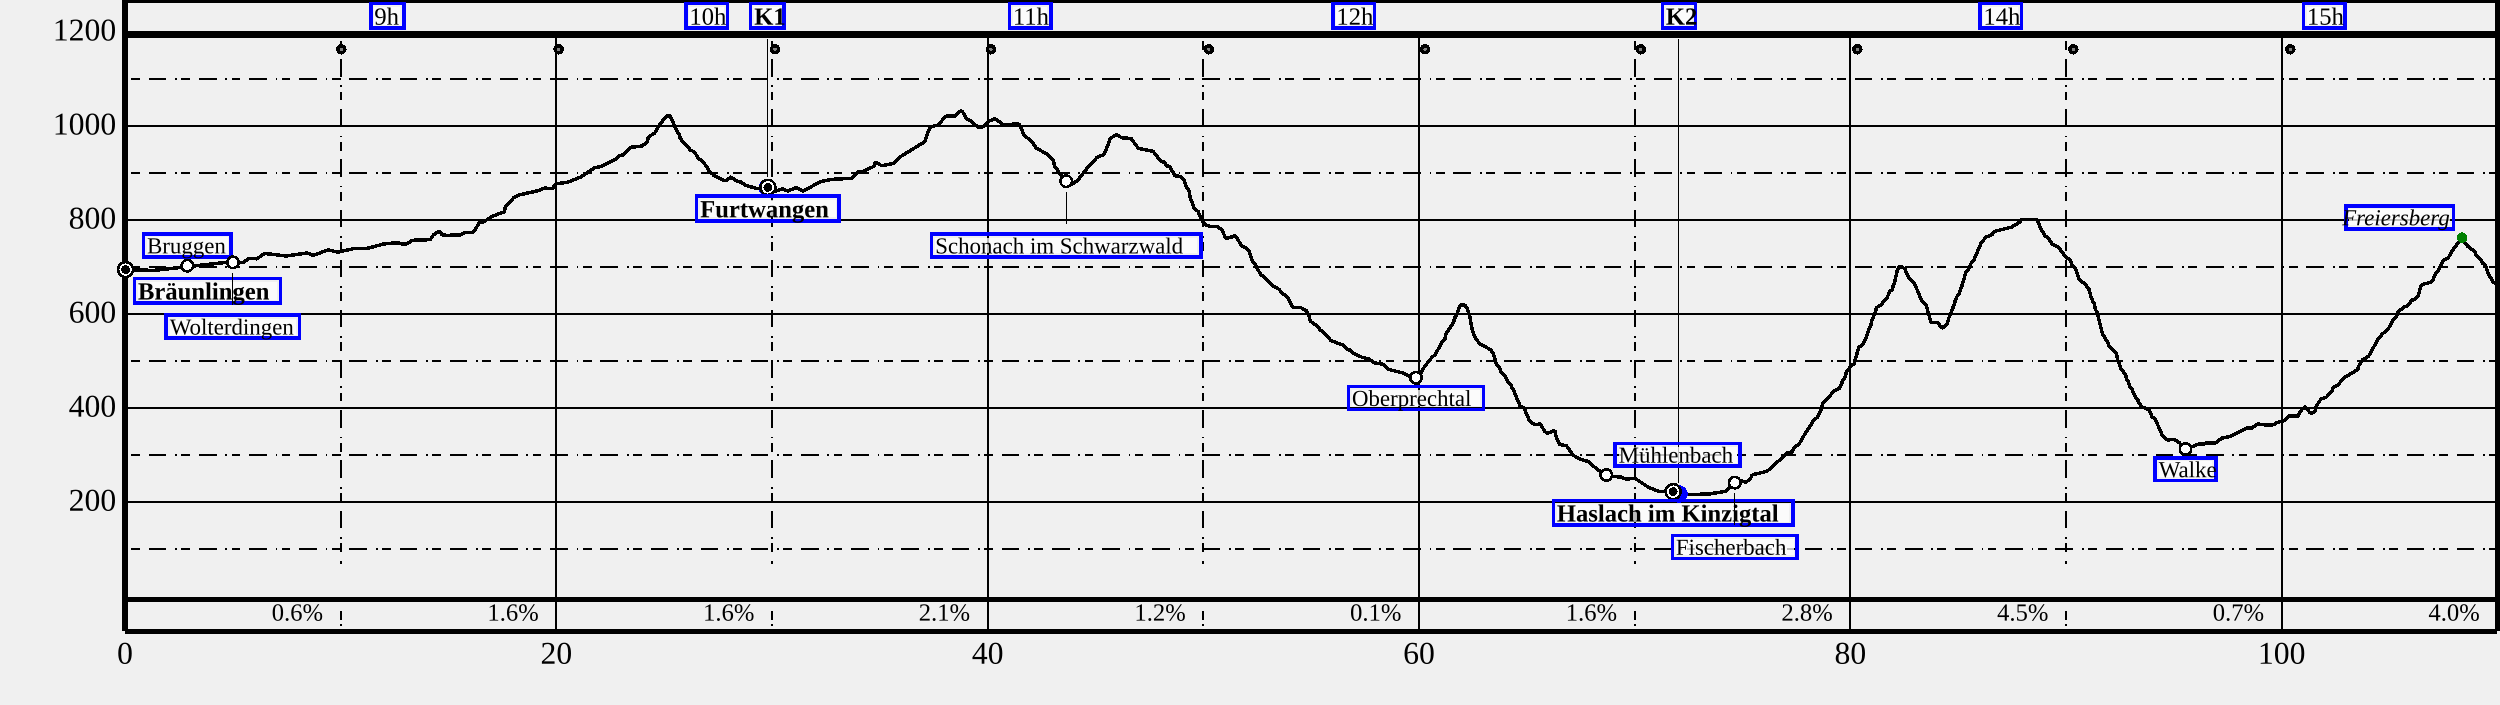
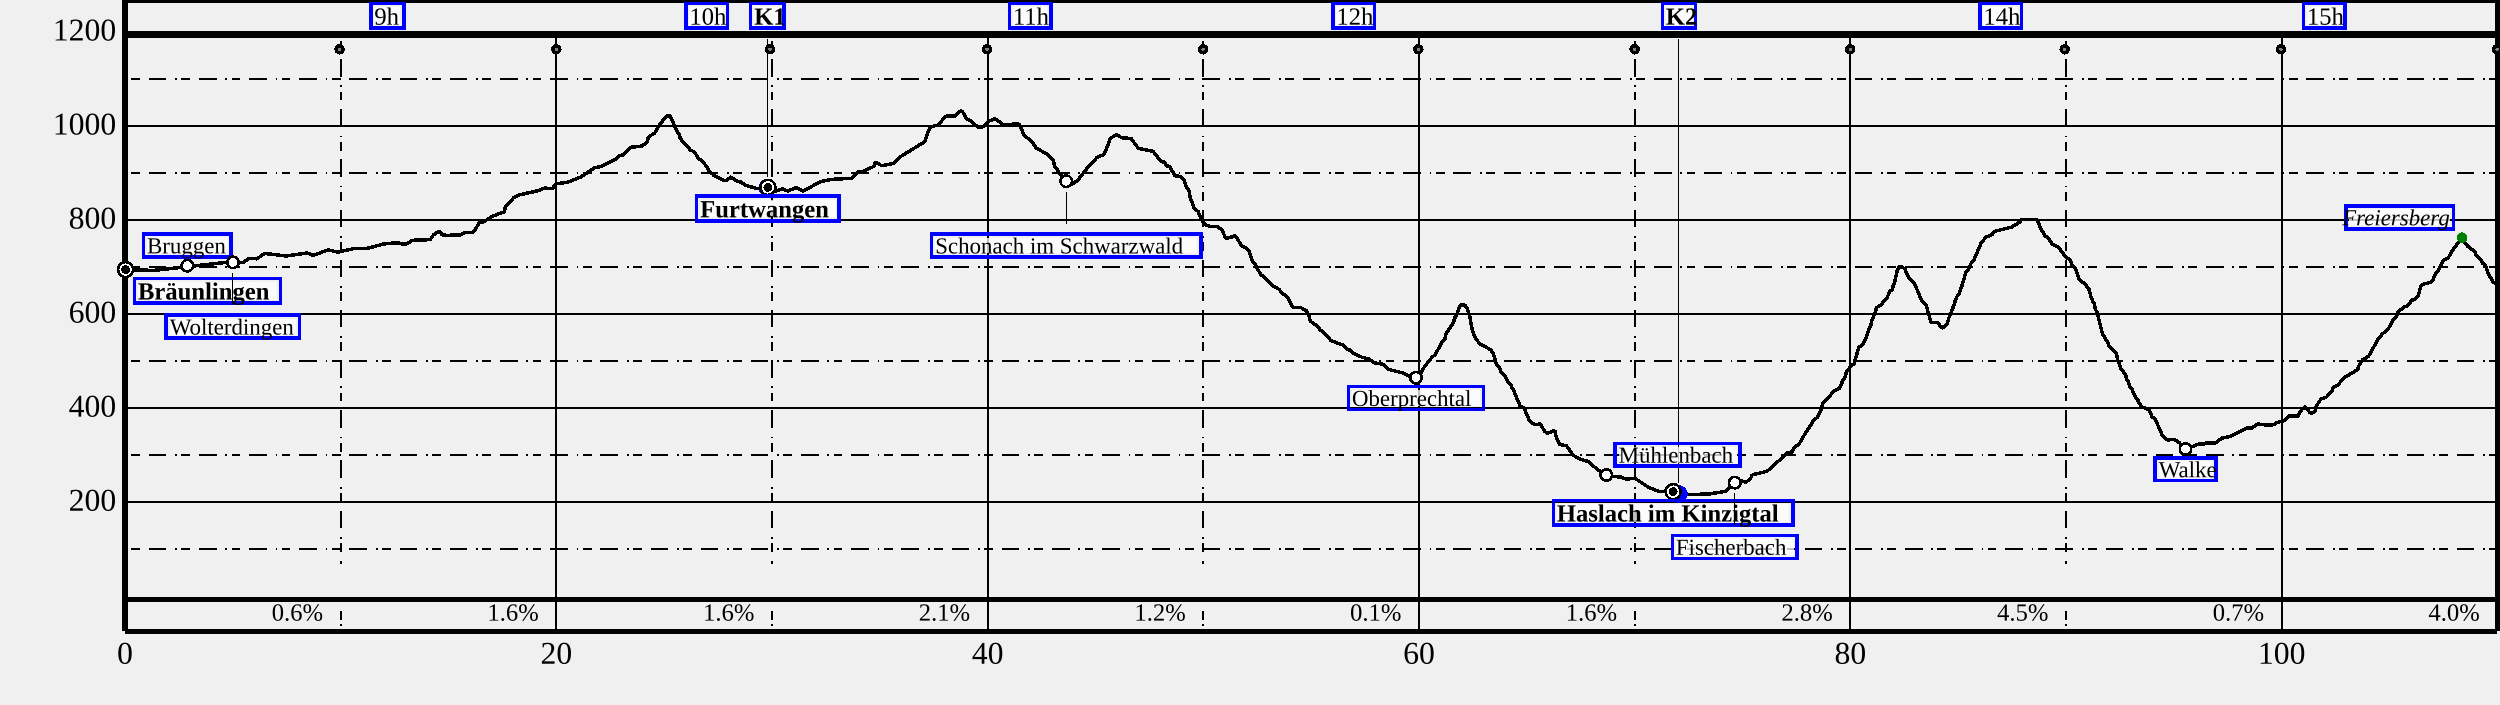
<svg xmlns="http://www.w3.org/2000/svg" height="400" width="1420">
  <g font-size="18" id="world" shape-rendering="crispEdges">
    <g id="BG" />
    <g id="SB" transform="translate(71 360)">
      <text text-anchor="middle" x="0" y="17">
0
</text>
      <text text-anchor="middle" x="245" y="17">
20
</text>
      <text text-anchor="middle" x="490" y="17">
40
</text>
      <text text-anchor="middle" x="735" y="17">
60
</text>
      <text text-anchor="middle" x="980" y="17">
80
</text>
      <text text-anchor="middle" x="1225" y="17">
100
</text>
    </g>
    <g id="SD" transform="translate(71 0)">
      <path d="M0,0 L1347.5,0" stroke="black" stroke-width="3" />
      <path d="M0,0 L0,358.5" stroke="black" stroke-width="3" />
      <path d="M0,358.5 L1347.5,358.5" stroke="black" stroke-width="3" />
      <path d="M1347.5,0 L1347.5,358.5" stroke="black" stroke-width="3" />
      <path d="M0,358.5 L1347.5,358.5" stroke="black" stroke-width="1" />
      <path d="M0,20 L0,358.5" stroke="black" stroke-width="1" />
      <path d="M245,20 L245,358.5" stroke="black" stroke-width="1" />
      <path d="M490,20 L490,358.5" stroke="black" stroke-width="1" />
      <path d="M735,20 L735,358.5" stroke="black" stroke-width="1" />
      <path d="M980,20 L980,358.5" stroke="black" stroke-width="1" />
      <path d="M1225,20 L1225,358.5" stroke="black" stroke-width="1" />
      <path d="M122.5,20 L122.5,320.5" stroke="black" stroke-dasharray="1.0,2.5,5.0,5.0,10.0,5.0" />
      <path d="M367.5,20 L367.5,320.5" stroke="black" stroke-dasharray="1.0,2.5,5.0,5.0,10.0,5.0" />
      <path d="M612.5,20 L612.5,320.5" stroke="black" stroke-dasharray="1.0,2.5,5.0,5.0,10.0,5.0" />
      <path d="M857.5,20 L857.5,320.5" stroke="black" stroke-dasharray="1.0,2.5,5.0,5.0,10.0,5.0" />
      <path d="M1102.5,20 L1102.5,320.5" stroke="black" stroke-dasharray="1.0,2.5,5.0,5.0,10.0,5.0" />
      <path d="M1347.5,20 L1347.5,320.5" stroke="black" stroke-dasharray="1.0,2.5,5.0,5.0,10.0,5.0" />
      <path d="M0,285.083 L1347.5,285.083" stroke="black" stroke-width="1" />
      <path d="M0,231.667 L1347.5,231.667" stroke="black" stroke-width="1" />
      <path d="M0,178.25 L1347.5,178.25" stroke="black" stroke-width="1" />
      <path d="M0,124.833 L1347.5,124.833" stroke="black" stroke-width="1" />
      <path d="M0,71.417 L1347.5,71.417" stroke="black" stroke-width="1" />
      <path d="M0,18 L1347.5,18" stroke="black" stroke-width="1" />
      <path d="M0,311.792 L1347.5,311.792" stroke="black" stroke-dasharray="1.0,2.5,5.0,5.0,10.0,5.0" />
      <path d="M0,258.375 L1347.5,258.375" stroke="black" stroke-dasharray="1.0,2.5,5.0,5.0,10.0,5.0" />
      <path d="M0,204.958 L1347.5,204.958" stroke="black" stroke-dasharray="1.0,2.5,5.0,5.0,10.0,5.0" />
      <path d="M0,151.542 L1347.5,151.542" stroke="black" stroke-dasharray="1.0,2.5,5.0,5.0,10.0,5.0" />
      <path d="M0,98.125 L1347.5,98.125" stroke="black" stroke-dasharray="1.0,2.5,5.0,5.0,10.0,5.0" />
      <path d="M0,44.708 L1347.5,44.708" stroke="black" stroke-dasharray="1.0,2.5,5.0,5.0,10.0,5.0" />
      <path d="M0,-8.708 L1347.5,-8.708" stroke="black" stroke-dasharray="1.0,2.5,5.0,5.0,10.0,5.0" />
      <path d="M0,20 L1347.5,20" stroke="black" stroke-width="3" />
      <text font-size="14" text-anchor="end" x="112.5" y="352.5">
0.6%
</text>
      <text font-size="14" text-anchor="end" x="235" y="352.5">
1.6%
</text>
      <text font-size="14" text-anchor="end" x="357.5" y="352.5">
1.6%
</text>
      <text font-size="14" text-anchor="end" x="480" y="352.5">
2.1%
</text>
      <text font-size="14" text-anchor="end" x="602.5" y="352.5">
1.2%
</text>
      <text font-size="14" text-anchor="end" x="725" y="352.5">
0.1%
</text>
      <text font-size="14" text-anchor="end" x="847.5" y="352.5">
1.6%
</text>
      <text font-size="14" text-anchor="end" x="970" y="352.5">
2.8%
</text>
      <text font-size="14" text-anchor="end" x="1092.5" y="352.5">
4.5%
</text>
      <text font-size="14" text-anchor="end" x="1215" y="352.5">
0.7%
</text>
      <text font-size="14" text-anchor="end" x="1337.5" y="352.5">
4.0%
</text>
      <path d="M122.5,355.5 L122.5,340.5" stroke="black" stroke-dasharray="1.0,2.5,5.0,5.0,10.0,5.0" />
      <path d="M367.5,355.5 L367.5,340.5" stroke="black" stroke-dasharray="1.0,2.5,5.0,5.0,10.0,5.0" />
      <path d="M612.5,355.5 L612.5,340.5" stroke="black" stroke-dasharray="1.0,2.5,5.0,5.0,10.0,5.0" />
      <path d="M857.5,355.5 L857.5,340.5" stroke="black" stroke-dasharray="1.0,2.5,5.0,5.0,10.0,5.0" />
      <path d="M1102.5,355.5 L1102.5,340.5" stroke="black" stroke-dasharray="1.0,2.5,5.0,5.0,10.0,5.0" />
      <path d="M1347.5,355.5 L1347.5,340.5" stroke="black" stroke-dasharray="1.0,2.5,5.0,5.0,10.0,5.0" />
      <path d="M0,340.5 L1347.5,340.5" stroke="black" stroke-width="3" />
      <path d="M0.0,153.1 L16.2,153.6 L58.5,148.9 L67.0,149.1 L70.4,146.8 L75.1,147.0 L78.1,144.6 L79.8,144.0 L91.5,145.4 L103.3,143.7 L106.9,145.0 L115.5,141.9 L120.9,143.2 L130.0,141.2 L137.9,141.0 L146.9,138.6 L154.4,137.8 L159.0,138.9 L163.4,136.5 L173.4,136.1 L175.2,133.4 L177.9,131.6 L178.9,131.8 L180.2,133.5 L183.1,133.7 L190.3,133.4 L193.1,132.0 L198.0,131.9 L201.3,126.4 L203.3,126.3 L208.7,122.8 L215.3,120.3 L216.0,117.8 L216.8,116.5 L220.9,112.2 L224.3,110.6 L235.1,108.2 L238.0,106.9 L243.0,107.0 L244.5,104.4 L251.0,103.6 L259.0,100.5 L266.5,95.4 L270.3,94.6 L278.2,90.7 L280.9,88.5 L283.2,87.9 L287.3,83.6 L293.5,83.0 L296.6,80.7 L297.2,77.9 L300.9,75.5 L303.4,71.2 L307.3,66.2 L308.4,65.7 L309.6,65.7 L313.8,75.1 L314.6,75.8 L315.3,78.3 L317.1,81.1 L320.5,84.1 L320.9,85.1 L323.3,86.2 L326.1,90.5 L326.9,90.5 L330.2,94.3 L332.2,98.1 L333.7,98.7 L334.5,99.8 L340.2,102.4 L341.5,102.4 L344.3,100.5 L347.3,102.8 L349.8,103.4 L352.6,105.3 L358.6,107.0 L362.0,107.5 L365.1,107.0 L369.2,108.6 L373.4,107.3 L376.7,108.5 L381.0,106.5 L385.3,108.5 L394.9,103.2 L401.2,101.9 L413.0,101.2 L416.5,97.4 L419.2,97.4 L425.3,94.5 L426.3,92.1 L429.8,94.1 L436.8,92.8 L440.4,89.0 L454.4,80.4 L455.7,76.0 L457.6,72.1 L462.4,70.8 L465.1,67.0 L466.6,65.9 L471.4,65.9 L473.9,63.5 L475.4,62.9 L478.1,67.5 L480.2,68.4 L482.8,71.0 L485.2,72.4 L487.7,71.9 L490.3,69.0 L493.5,67.7 L494.5,67.7 L499.4,71.1 L507.2,70.2 L508.0,70.8 L510.8,76.9 L515.1,80.4 L517.6,84.1 L523.8,87.6 L527.0,90.5 L528.3,95.0 L530.2,97.2 L530.5,98.2 L534.8,103.3 L537.4,104.8 L540.8,102.8 L547.4,94.4 L552.2,89.3 L556.1,87.8 L558.8,81.2 L559.3,78.8 L562.5,76.8 L563.5,76.5 L566.0,78.2 L571.5,78.7 L575.6,84.3 L583.8,85.9 L585.9,88.1 L586.9,90.1 L589.2,91.9 L590.7,92.2 L591.5,94.1 L593.4,94.7 L596.4,99.8 L599.5,100.3 L600.7,101.6 L601.1,101.4 L602.8,105.9 L604.4,108.5 L604.9,111.7 L607.2,118.1 L609.6,120.2 L611.0,123.8 L612.4,126.1 L614.1,127.9 L616.7,128.7 L620.6,128.7 L623.1,130.7 L625.0,134.9 L625.7,135.5 L630.7,133.9 L634.2,139.5 L637.6,141.4 L638.5,142.9 L640.3,148.4 L641.8,149.8 L645.0,155.9 L647.7,157.8 L651.7,162.1 L655.6,164.4 L657.0,166.4 L659.4,167.9 L660.8,169.6 L662.6,173.6 L663.5,174.7 L667.8,174.7 L671.0,176.4 L672.3,178.7 L673.1,182.0 L673.5,182.6 L678.0,185.8 L678.4,187.0 L682.2,190.0 L684.9,193.4 L691.7,196.0 L694.1,198.5 L696.0,198.9 L697.2,200.3 L702.6,202.9 L706.5,203.9 L709.9,206.2 L714.5,206.8 L717.7,209.8 L725.4,211.7 L730.5,214.2 L734.6,213.6 L735.7,212.6 L737.5,209.2 L740.1,205.7 L742.7,202.5 L744.0,201.8 L748.3,193.9 L749.7,192.6 L750.2,189.9 L754.5,183.2 L755.8,179.3 L756.3,179.3 L758.0,174.0 L759.3,172.8 L761.4,173.7 L762.4,175.2 L763.9,180.1 L765.2,187.4 L767.1,192.4 L769.9,195.5 L775.6,198.6 L777.2,200.9 L778.7,206.1 L779.5,207.7 L780.7,208.8 L781.5,211.1 L783.9,213.6 L785.3,216.5 L787.5,219.1 L787.9,220.5 L788.5,221.1 L792.3,230.4 L794.7,231.9 L797.5,238.4 L798.2,239.0 L798.4,239.9 L801.3,241.2 L803.9,240.8 L806.4,245.0 L807.8,246.2 L812.1,244.5 L813.0,248.4 L814.9,252.5 L818.8,253.2 L822.3,258.4 L826.3,260.7 L831.0,262.1 L836.5,266.8 L844.3,270.6 L849.6,270.9 L852.8,272.2 L857.5,271.6 L865.7,277.0 L871.9,279.3 L875.9,278.8 L885.4,281.0 L899.5,280.6 L909.0,279.1 L912.8,275.9 L915.7,272.6 L920.8,273.9 L923.4,271.6 L924.1,270.0 L924.7,269.6 L932.7,267.7 L944.6,257.0 L946.9,256.8 L948.3,254.1 L951.0,252.0 L954.6,245.7 L958.2,240.6 L958.6,239.2 L961.4,236.9 L963.2,233.2 L964.5,229.0 L971.1,221.8 L973.9,220.5 L975.1,217.9 L975.3,216.7 L977.2,213.9 L977.8,211.0 L979.1,210.1 L979.7,208.2 L982.1,206.6 L984.8,197.3 L987.0,195.9 L989.2,191.3 L990.5,186.9 L991.5,185.5 L992.2,182.0 L994.1,177.4 L994.8,174.9 L996.5,173.5 L997.1,173.8 L998.3,172.3 L998.6,171.2 L1000.8,169.2 L1002.6,165.0 L1003.8,164.7 L1004.3,162.4 L1004.9,161.2 L1006.6,153.8 L1007.8,151.5 L1009.3,151.5 L1011.0,152.9 L1012.8,157.1 L1016.6,161.5 L1020.4,170.4 L1023.1,173.6 L1025.7,182.7 L1026.0,183.3 L1030.1,183.3 L1030.9,185.2 L1032.5,186.4 L1035.2,183.5 L1035.8,180.9 L1037.3,177.4 L1039.4,171.7 L1039.6,170.5 L1041.0,167.5 L1042.0,167.0 L1042.2,165.2 L1043.2,162.9 L1045.8,154.1 L1046.9,153.3 L1048.7,149.3 L1050.0,148.1 L1054.1,138.4 L1055.4,136.7 L1057.0,134.7 L1060.5,133.3 L1061.9,131.4 L1071.5,129.0 L1075.9,126.4 L1077.3,124.7 L1085.8,124.7 L1087.0,127.0 L1087.6,128.8 L1090.5,133.8 L1092.5,135.5 L1094.7,138.6 L1098.1,140.4 L1102.6,146.2 L1104.9,147.7 L1106.1,151.0 L1106.9,151.1 L1108.4,153.9 L1109.9,158.6 L1111.5,160.3 L1112.7,160.6 L1115.5,164.2 L1116.6,168.2 L1118.0,172.0 L1118.4,172.0 L1119.4,176.5 L1119.9,176.5 L1122.7,187.7 L1123.6,190.4 L1123.9,190.4 L1125.3,193.3 L1125.8,193.3 L1126.9,196.6 L1130.8,200.5 L1131.3,201.7 L1131.7,203.9 L1133.8,209.8 L1135.2,210.9 L1135.4,212.1 L1136.2,212.6 L1137.0,215.5 L1137.8,216.6 L1138.9,219.8 L1140.0,221.0 L1140.9,223.5 L1142.6,226.7 L1143.1,226.7 L1143.8,228.6 L1145.6,231.1 L1149.8,232.8 L1151.4,236.8 L1153.2,238.1 L1157.3,247.6 L1160.1,249.8 L1164.1,249.7 L1167.0,251.5 L1168.3,253.7 L1171.1,254.8 L1178.4,252.0 L1179.8,252.5 L1182.0,251.7 L1187.5,251.5 L1190.9,248.9 L1195.9,247.9 L1205.2,243.1 L1207.6,243.3 L1211.5,240.8 L1217.3,241.6 L1221.1,241.1 L1221.6,240.2 L1226.6,238.9 L1229.1,236.1 L1233.7,236.5 L1234.4,236.1 L1236.3,232.6 L1238.1,231.3 L1238.6,231.2 L1241.2,234.6 L1243.0,234.4 L1244.0,233.4 L1244.3,231.3 L1247.3,226.6 L1250.4,225.6 L1253.7,221.8 L1254.3,219.9 L1256.7,219.0 L1260.2,214.7 L1268.2,209.9 L1268.8,207.8 L1270.8,204.5 L1274.4,202.3 L1279.6,192.9 L1282.2,189.6 L1285.0,187.5 L1287.0,184.4 L1288.0,181.8 L1290.2,179.6 L1290.9,177.2 L1295.2,174.0 L1296.5,173.9 L1299.0,170.4 L1300.0,170.4 L1302.6,167.8 L1303.9,162.8 L1305.1,161.5 L1309.4,160.4 L1310.9,159.0 L1312.4,155.5 L1314.1,153.5 L1316.7,147.9 L1319.6,146.4 L1323.1,140.5 L1323.6,140.5 L1324.6,138.5 L1326.8,136.1 L1327.8,136.2 L1330.7,139.9 L1334.6,142.8 L1335.4,144.7 L1337.8,147.2 L1339.3,149.8 L1340.4,150.2 L1343.2,157.4 L1343.6,157.4 L1344.7,159.8 L1347.4,161.8" fill="transparent" id="track" stroke="black" stroke-linejoin="miter" stroke-miterlimit="1" stroke-width="2" />
      <g>
        <g>
-           <circle cx="122.874" cy="28" fill="Gray" id="user-step" r="2" stroke="black" stroke-width="2" />
-         </g>
-         <g>
-           <circle cx="246.288" cy="28" fill="Gray" id="user-step" r="2" stroke="black" stroke-width="2" />
-         </g>
-         <g>
-           <circle cx="369.182" cy="28" fill="Gray" id="user-step" r="2" stroke="black" stroke-width="2" />
-         </g>
-         <g>
-           <circle cx="491.821" cy="28" fill="Gray" id="user-step" r="2" stroke="black" stroke-width="2" />
-         </g>
-         <g>
-           <circle cx="615.587" cy="28" fill="Gray" id="user-step" r="2" stroke="black" stroke-width="2" />
-         </g>
-         <g>
-           <circle cx="738.438" cy="28" fill="Gray" id="user-step" r="2" stroke="black" stroke-width="2" />
-         </g>
-         <g>
-           <circle cx="860.957" cy="28" fill="Gray" id="user-step" r="2" stroke="black" stroke-width="2" />
-         </g>
-         <g>
-           <circle cx="983.987" cy="28" fill="Gray" id="user-step" r="2" stroke="black" stroke-width="2" />
-         </g>
-         <g>
-           <circle cx="1106.638" cy="28" fill="Gray" id="user-step" r="2" stroke="black" stroke-width="2" />
-         </g>
-         <g>
-           <circle cx="1229.882" cy="28" fill="Gray" id="user-step" r="2" stroke="black" stroke-width="2" />
+           <circle cx="121.867" cy="28" fill="Gray" id="user-step" r="2" stroke="black" stroke-width="2" />
+         </g>
+         <g>
+           <circle cx="244.99" cy="28" fill="Gray" id="user-step" r="2" stroke="black" stroke-width="2" />
+         </g>
+         <g>
+           <circle cx="366.347" cy="28" fill="Gray" id="user-step" r="2" stroke="black" stroke-width="2" />
+         </g>
+         <g>
+           <circle cx="489.608" cy="28" fill="Gray" id="user-step" r="2" stroke="black" stroke-width="2" />
+         </g>
+         <g>
+           <circle cx="612.387" cy="28" fill="Gray" id="user-step" r="2" stroke="black" stroke-width="2" />
+         </g>
+         <g>
+           <circle cx="734.584" cy="28" fill="Gray" id="user-step" r="2" stroke="black" stroke-width="2" />
+         </g>
+         <g>
+           <circle cx="857.456" cy="28" fill="Gray" id="user-step" r="2" stroke="black" stroke-width="2" />
+         </g>
+         <g>
+           <circle cx="979.934" cy="28" fill="Gray" id="user-step" r="2" stroke="black" stroke-width="2" />
+         </g>
+         <g>
+           <circle cx="1101.756" cy="28" fill="Gray" id="user-step" r="2" stroke="black" stroke-width="2" />
+         </g>
+         <g>
+           <circle cx="1224.571" cy="28" fill="Gray" id="user-step" r="2" stroke="black" stroke-width="2" />
+         </g>
+         <g>
+           <circle cx="1347.356" cy="28" fill="Gray" id="user-step" r="2" stroke="black" stroke-width="2" />
        </g>
        <g>
          <circle cx="364.819" cy="106.725" fill="Blue" id="0/wp" r="5" />
        </g>
        <g transform="translate(364.8191 106.7251)">
          <rect fill="white" fill-opacity="0.75" height="10" id="label-bg" width="14.875" x="-7.438" y="-102.725" />
          <rect fill="none" height="14" id="label-dbg" stroke="blue" stroke-width="2" width="18.875" x="-9.438" y="-104.725" />
          <text font-size="14.0" font-style="normal" font-weight="bold" id="0/wp/text" text-anchor="start" x="-7.438" y="-92.725">
K1
</text>
        </g>
        <path d="M364.82,22.00 L364.82,100.73" id="link" stroke="black" stroke-linejoin="miter" stroke-miterlimit="1" stroke-width="0.5" />
        <g>
          <circle cx="882.614" cy="280.623" fill="Blue" id="1/wp" r="5" />
        </g>
        <g transform="translate(882.614 280.623)">
          <rect fill="white" fill-opacity="0.75" height="10" id="label-bg" width="14.875" x="-7.438" y="-276.623" />
          <rect fill="none" height="14" id="label-dbg" stroke="blue" stroke-width="2" width="18.875" x="-9.438" y="-278.623" />
          <text font-size="14.0" font-style="normal" font-weight="bold" id="1/wp/text" text-anchor="start" x="-7.438" y="-266.623">
K2
</text>
        </g>
        <path d="M882.61,22.00 L882.61,274.62" id="link" stroke="black" stroke-linejoin="miter" stroke-miterlimit="1" stroke-width="0.5" />
        <g>
          <circle cx="365.137" cy="106.431" fill="Black" id="2/wp" r="5" />
          <circle cx="365.137" cy="106.431" fill="white" id="2/wp-little-white" r="3.5" />
          <circle cx="365.137" cy="106.431" fill="black" id="2/wp-little-white" r="2.5" />
        </g>
        <g transform="translate(365.1373 106.4313)">
          <rect fill="white" fill-opacity="0.75" height="10" id="label-bg" width="76.88" x="-38.44" y="7" />
          <rect fill="none" height="14" id="label-dbg" stroke="blue" stroke-width="2" width="80.88" x="-40.44" y="5" />
          <text font-size="14.0" font-style="normal" font-weight="bold" id="2/wp/text" text-anchor="start" x="-38.440" y="17.000">
Furtwangen
</text>
        </g>
        <g>
          <circle cx="879.335" cy="279.234" fill="Black" id="3/wp" r="5" />
          <circle cx="879.335" cy="279.234" fill="white" id="3/wp-little-white" r="3.5" />
          <circle cx="879.335" cy="279.234" fill="black" id="3/wp-little-white" r="2.5" />
        </g>
        <g transform="translate(879.3353 279.2342)">
          <rect fill="white" fill-opacity="0.75" height="10" id="label-bg" width="132.138" x="-66.069" y="7" />
          <rect fill="none" height="14" id="label-dbg" stroke="blue" stroke-width="2" width="136.138" x="-68.069" y="5" />
          <text font-size="14.0" font-style="normal" font-weight="bold" id="3/wp/text" text-anchor="start" x="-66.069" y="17.000">
Haslach im Kinzigtal
</text>
        </g>
        <g>
          <circle cx="0.343" cy="153.117" fill="Black" id="4/wp" r="5" />
          <circle cx="0.343" cy="153.117" fill="white" id="4/wp-little-white" r="3.5" />
          <circle cx="0.343" cy="153.117" fill="black" id="4/wp-little-white" r="2.5" />
        </g>
        <g transform="translate(0.3425899 153.1175)">
          <rect fill="white" fill-opacity="0.75" height="10" id="label-bg" width="79.069" x="7" y="7" />
          <rect fill="none" height="14" id="label-dbg" stroke="blue" stroke-width="2" width="83.069" x="5" y="5" />
          <text font-size="14.0" font-style="normal" font-weight="bold" id="4/wp/text" text-anchor="start" x="7.000" y="17.000">
Bräunlingen
</text>
        </g>
        <g>
          <circle cx="534.638" cy="102.959" fill="Black" id="5/wp" r="4" />
          <circle cx="534.638" cy="102.959" fill="white" id="5/wp-little-white" r="2.5" />
        </g>
        <g transform="translate(534.6379 102.9592)">
          <rect fill="white" fill-opacity="0.75" height="9" id="label-bg" width="148.87" x="-74.435" y="32" />
          <rect fill="none" height="13" id="label-dbg" stroke="blue" stroke-width="2" width="152.87" x="-76.435" y="30" />
          <text font-size="13.0" font-style="normal" font-weight="normal" id="5/wp/text" text-anchor="start" x="-74.435" y="41.000">
Schonach im Schwarzwald
</text>
        </g>
        <path d="M534.64,126.96 L534.64,108.96" id="link" stroke="black" stroke-linejoin="miter" stroke-miterlimit="1" stroke-width="0.5" />
        <g>
          <circle cx="841.407" cy="269.779" fill="Black" id="6/wp" r="4" />
          <circle cx="841.407" cy="269.779" fill="white" id="6/wp-little-white" r="2.5" />
        </g>
        <g transform="translate(841.4073 269.7795)">
          <rect fill="white" fill-opacity="0.75" height="9" id="label-bg" width="66.97" x="7" y="-16" />
          <rect fill="none" height="13" id="label-dbg" stroke="blue" stroke-width="2" width="70.97" x="5" y="-18" />
          <text font-size="13.0" font-style="normal" font-weight="normal" id="6/wp/text" text-anchor="start" x="7.000" y="-7.000">
Mühlenbach
</text>
        </g>
        <g>
          <circle cx="914.351" cy="274.106" fill="Black" id="7/wp" r="4" />
          <circle cx="914.351" cy="274.106" fill="white" id="7/wp-little-white" r="2.5" />
        </g>
        <g transform="translate(914.3506 274.1062)">
          <rect fill="white" fill-opacity="0.75" height="9" id="label-bg" width="66.97" x="-33.485" y="32" />
          <rect fill="none" height="13" id="label-dbg" stroke="blue" stroke-width="2" width="70.97" x="-35.485" y="30" />
          <text font-size="13.0" font-style="normal" font-weight="normal" id="7/wp/text" text-anchor="start" x="-33.485" y="41.000">
Fischerbach
</text>
        </g>
        <path d="M914.35,298.11 L914.35,280.11" id="link" stroke="black" stroke-linejoin="miter" stroke-miterlimit="1" stroke-width="0.5" />
        <g>
          <circle cx="733.27" cy="214.573" fill="Black" id="8/wp" r="4" />
          <circle cx="733.27" cy="214.573" fill="white" id="8/wp-little-white" r="2.5" />
        </g>
        <g transform="translate(733.2697 214.5733)">
          <rect fill="white" fill-opacity="0.75" height="9" id="label-bg" width="72.743" x="-36.371" y="7" />
          <rect fill="none" height="13" id="label-dbg" stroke="blue" stroke-width="2" width="76.743" x="-38.371" y="5" />
          <text font-size="13.0" font-style="normal" font-weight="normal" id="8/wp/text" text-anchor="start" x="-36.371" y="16.000">
Oberprechtal
</text>
        </g>
        <g>
          <circle cx="1170.372" cy="255.036" fill="Black" id="9/wp" r="4" />
          <circle cx="1170.372" cy="255.036" fill="white" id="9/wp-little-white" r="2.5" />
        </g>
        <g transform="translate(1170.372 255.0365)">
          <rect fill="white" fill-opacity="0.75" height="9" id="label-bg" width="30.407" x="-15.204" y="7" />
          <rect fill="none" height="13" id="label-dbg" stroke="blue" stroke-width="2" width="34.407" x="-17.204" y="5" />
          <text font-size="13.0" font-style="normal" font-weight="normal" id="9/wp/text" text-anchor="start" x="-15.204" y="16.000">
Walke
</text>
        </g>
        <g>
          <circle cx="35.414" cy="150.901" fill="Black" id="10/wp" r="4" />
          <circle cx="35.414" cy="150.901" fill="white" id="10/wp-little-white" r="2.5" />
        </g>
        <g transform="translate(35.41362 150.9007)">
          <rect fill="white" fill-opacity="0.75" height="9" id="label-bg" width="45.802" x="-22.901" y="-16" />
          <rect fill="none" height="13" id="label-dbg" stroke="blue" stroke-width="2" width="49.802" x="-24.901" y="-18" />
          <text font-size="13.0" font-style="normal" font-weight="normal" id="10/wp/text" text-anchor="start" x="-22.901" y="-7.000">
Bruggen
</text>
        </g>
        <g>
          <circle cx="61.305" cy="149.031" fill="Black" id="11/wp" r="4" />
          <circle cx="61.305" cy="149.031" fill="white" id="11/wp-little-white" r="2.5" />
        </g>
        <g transform="translate(61.30526 149.0311)">
          <rect fill="white" fill-opacity="0.75" height="9" id="label-bg" width="71.742" x="-35.871" y="32" />
          <rect fill="none" height="13" id="label-dbg" stroke="blue" stroke-width="2" width="75.742" x="-37.871" y="30" />
          <text font-size="13.0" font-style="normal" font-weight="normal" id="11/wp/text" text-anchor="start" x="-35.871" y="41.000">
Wolterdingen
</text>
        </g>
        <path d="M61.31,173.03 L61.31,155.03" id="link" stroke="black" stroke-linejoin="miter" stroke-miterlimit="1" stroke-width="0.5" />
        <g>
          <circle cx="1327.479" cy="134.956" fill="Green" id="12/wp" r="3" />
        </g>
        <g transform="translate(1327.479 134.9558)">
          <rect fill="white" fill-opacity="0.75" height="9" id="label-bg" width="57.019" x="-64.019" y="-16" />
          <rect fill="none" height="13" id="label-dbg" stroke="blue" stroke-width="2" width="61.019" x="-66.019" y="-18" />
          <text font-size="13.0" font-style="italic" font-weight="normal" id="12/wp/text" text-anchor="end" x="-7.000" y="-7.000">
Freiersberg
</text>
        </g>
        <g />
        <g transform="translate(158.4375 17)">
          <rect fill="white" fill-opacity="0.75" height="10" id="label-bg" width="14.817" x="-16.817" y="-13" />
          <rect fill="none" height="14" id="label-dbg" stroke="blue" stroke-width="2" width="18.817" x="-18.817" y="-15" />
          <text font-size="14.0" font-style="normal" font-weight="normal" id="" text-anchor="start" x="-16.817" y="-3.000">
 9h
</text>
        </g>
        <g />
        <g transform="translate(342.1875 17)">
          <rect fill="white" fill-opacity="0.75" height="10" id="label-bg" width="19.625" x="-21.625" y="-13" />
          <rect fill="none" height="14" id="label-dbg" stroke="blue" stroke-width="2" width="23.625" x="-23.625" y="-15" />
          <text font-size="14.0" font-style="normal" font-weight="normal" id="" text-anchor="start" x="-21.625" y="-3.000">
10h
</text>
        </g>
        <g />
        <g transform="translate(525.9375 17)">
          <rect fill="white" fill-opacity="0.75" height="10" id="label-bg" width="19.625" x="-21.625" y="-13" />
          <rect fill="none" height="14" id="label-dbg" stroke="blue" stroke-width="2" width="23.625" x="-23.625" y="-15" />
          <text font-size="14.0" font-style="normal" font-weight="normal" id="" text-anchor="start" x="-21.625" y="-3.000">
11h
</text>
        </g>
        <g />
        <g transform="translate(709.6875 17)">
          <rect fill="white" fill-opacity="0.75" height="10" id="label-bg" width="19.625" x="-21.625" y="-13" />
          <rect fill="none" height="14" id="label-dbg" stroke="blue" stroke-width="2" width="23.625" x="-23.625" y="-15" />
          <text font-size="14.0" font-style="normal" font-weight="normal" id="" text-anchor="start" x="-21.625" y="-3.000">
12h
</text>
        </g>
        <g />
        <g transform="translate(1077.188 17)">
          <rect fill="white" fill-opacity="0.75" height="10" id="label-bg" width="19.625" x="-21.625" y="-13" />
          <rect fill="none" height="14" id="label-dbg" stroke="blue" stroke-width="2" width="23.625" x="-23.625" y="-15" />
          <text font-size="14.0" font-style="normal" font-weight="normal" id="" text-anchor="start" x="-21.625" y="-3.000">
14h
</text>
        </g>
        <g />
        <g transform="translate(1260.938 17)">
          <rect fill="white" fill-opacity="0.75" height="10" id="label-bg" width="19.625" x="-21.625" y="-13" />
          <rect fill="none" height="14" id="label-dbg" stroke="blue" stroke-width="2" width="23.625" x="-23.625" y="-15" />
          <text font-size="14.0" font-style="normal" font-weight="normal" id="" text-anchor="start" x="-21.625" y="-3.000">
15h
</text>
        </g>
      </g>
    </g>
    <g id="SL" transform="translate(0 0)">
      <text text-anchor="end" x="66" y="290.083">
200
</text>
      <text text-anchor="end" x="66" y="236.667">
400
</text>
      <text text-anchor="end" x="66" y="183.25">
600
</text>
      <text text-anchor="end" x="66" y="129.833">
800
</text>
      <text text-anchor="end" x="66" y="76.417">
1000
</text>
      <text text-anchor="end" x="66" y="23">
1200
</text>
    </g>
  </g>
</svg>
